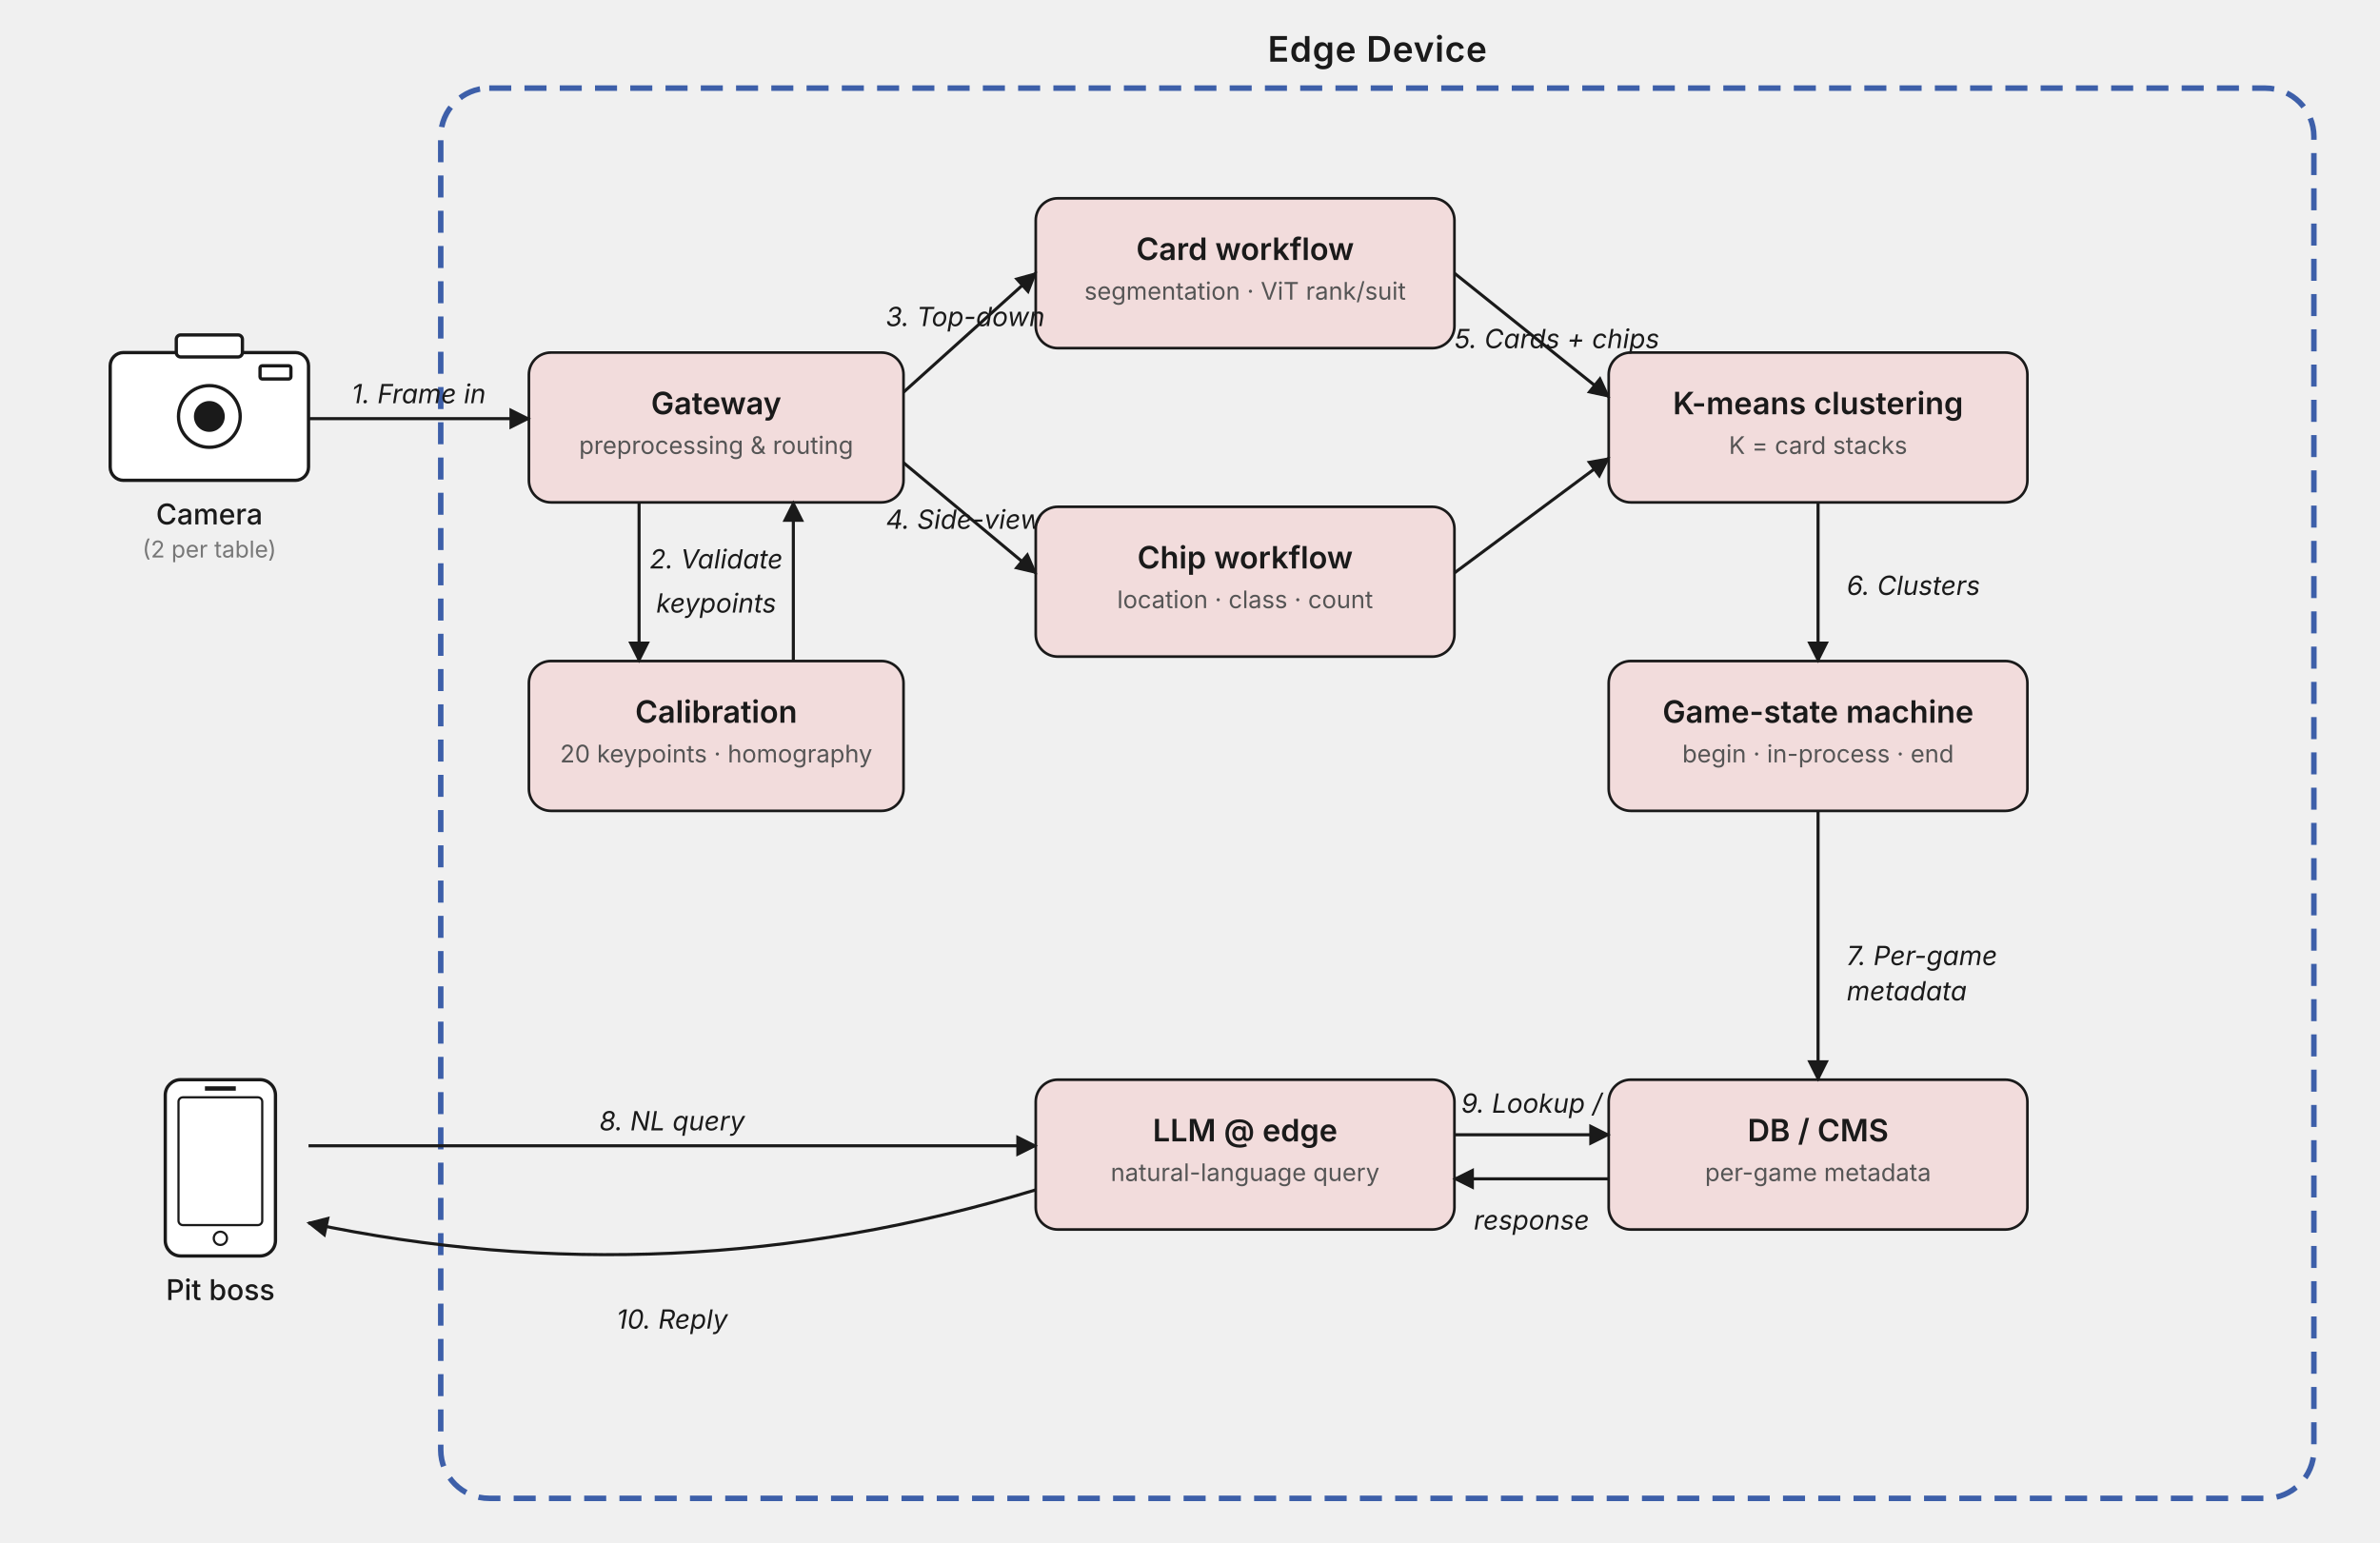
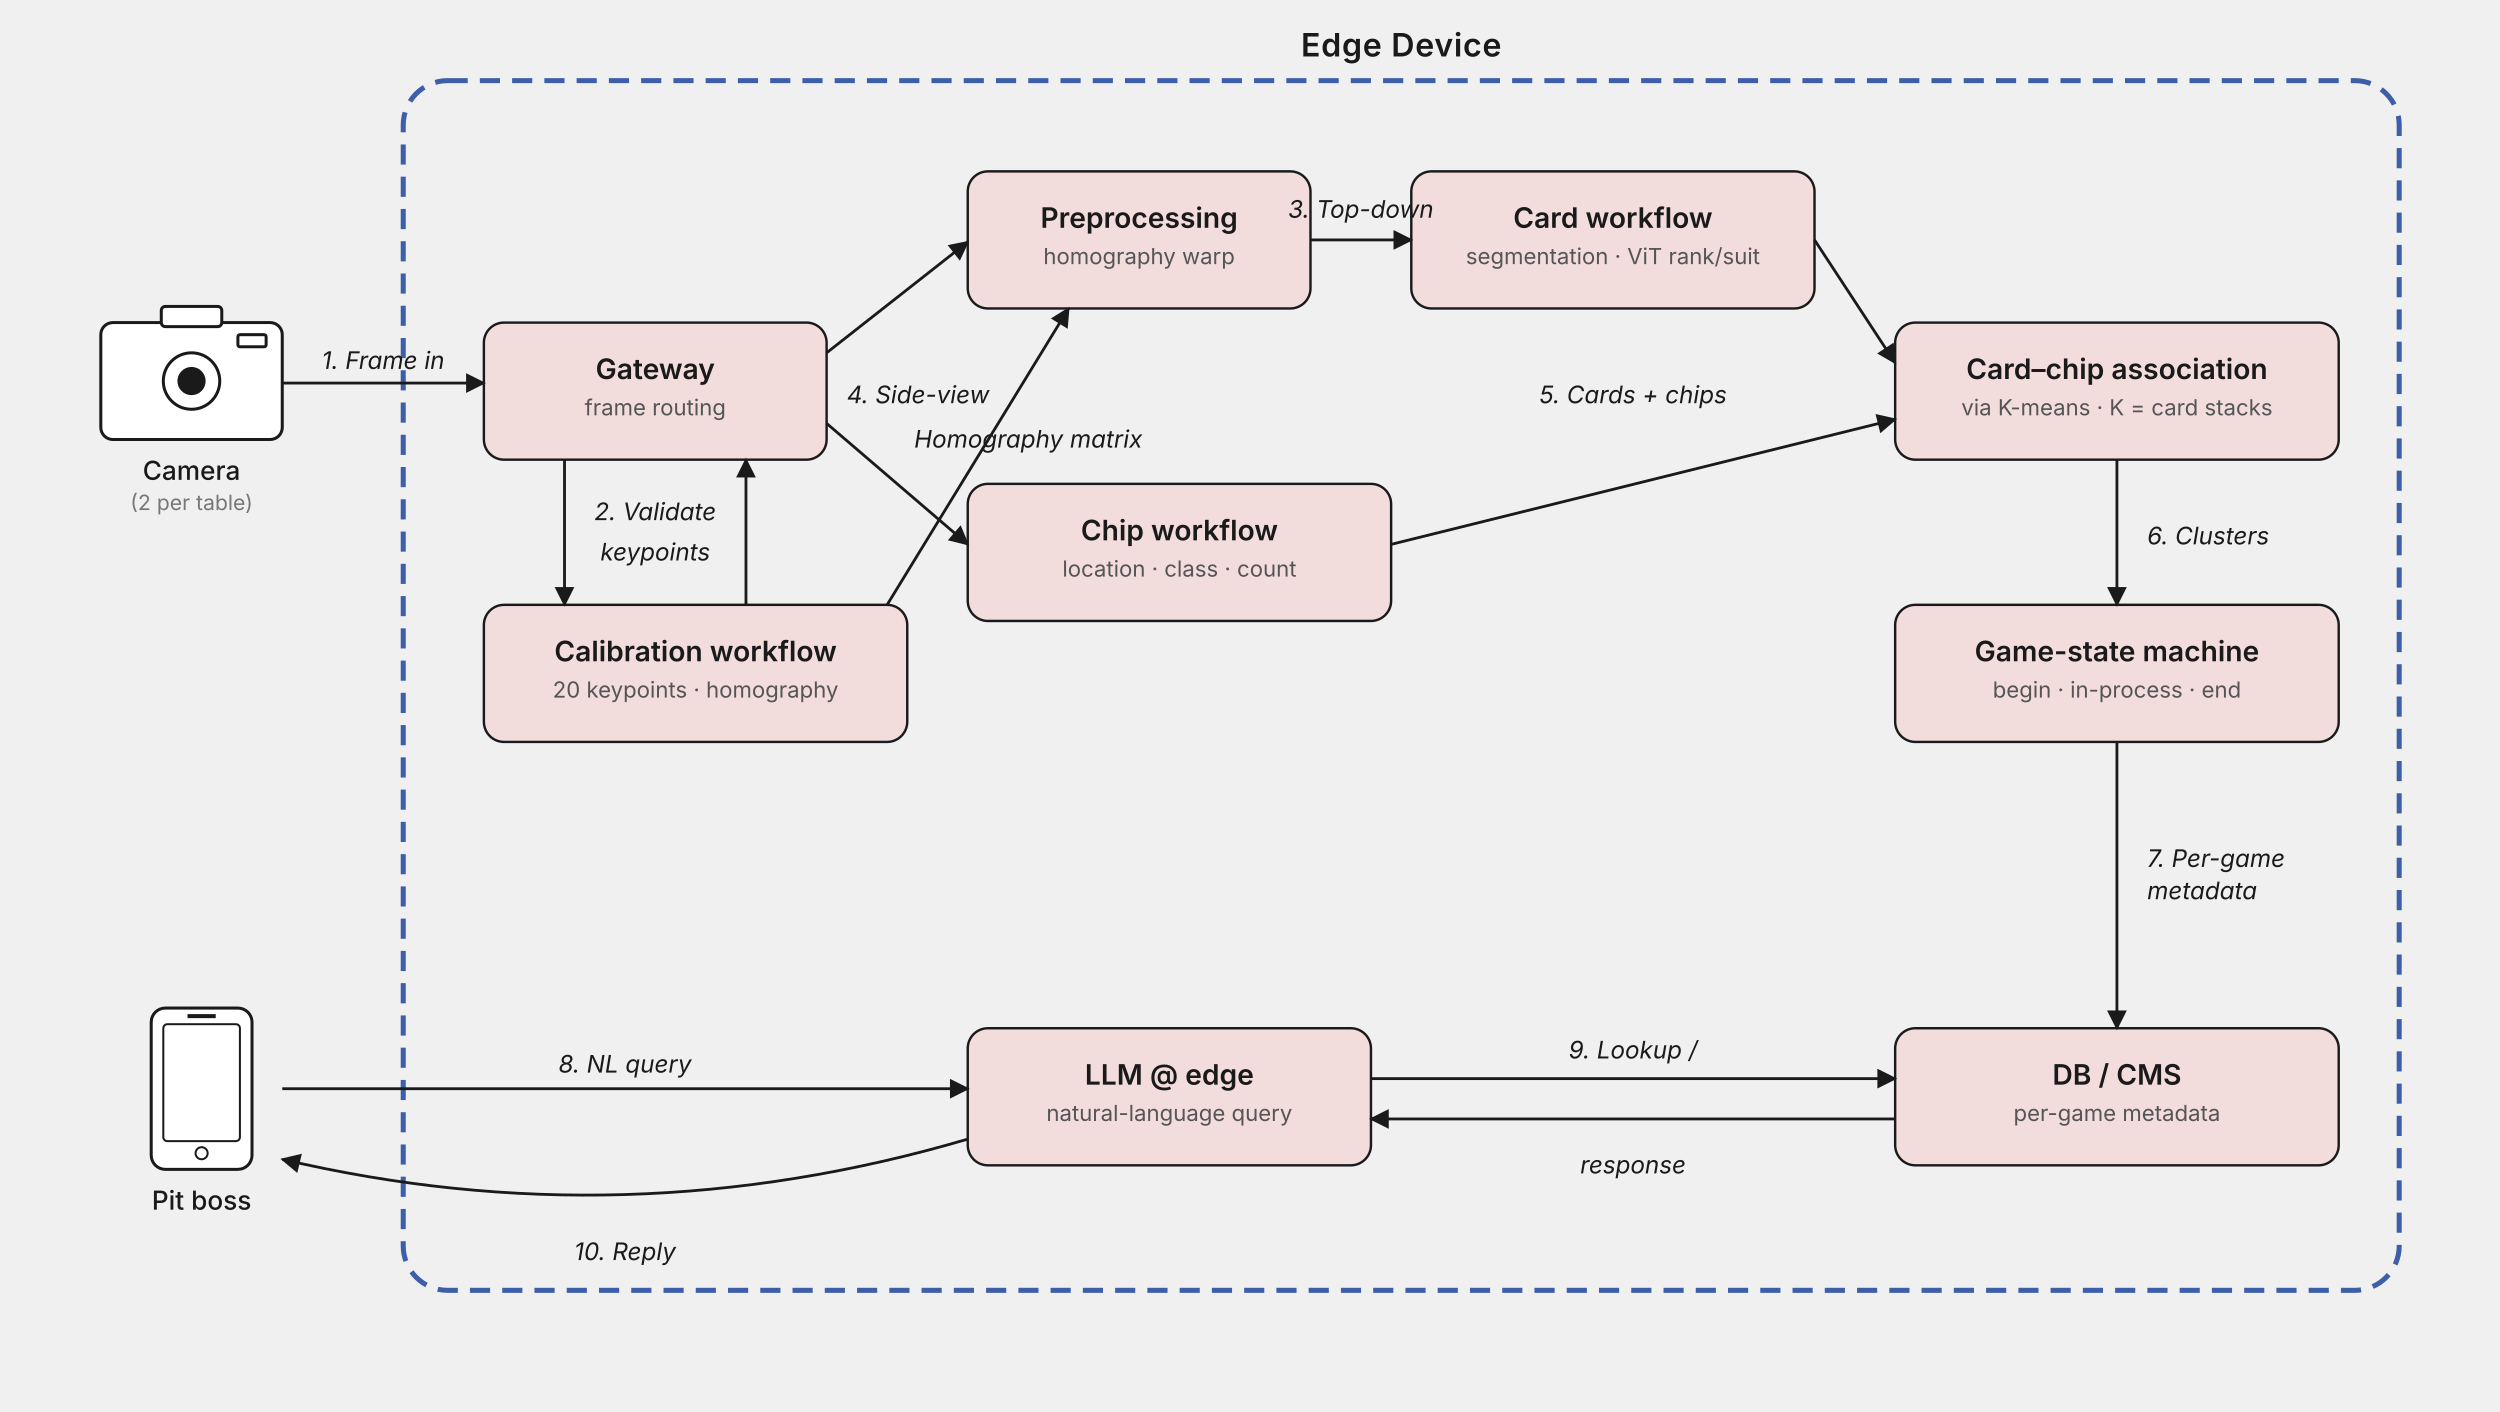
- <svg xmlns="http://www.w3.org/2000/svg" viewBox="0 0 1080 700" font-family="-apple-system, BlinkMacSystemFont, 'Segoe UI', system-ui, sans-serif" role="img" aria-label="Block diagram of the edge perception pipeline: camera feeds into gateway, which routes to calibration, card workflow, and chip workflow; card and chip outputs feed K-means clustering, then a game-state machine, then DB or CMS. A pit boss queries an on-device LLM which reads from the DB or CMS.">
+ <svg xmlns="http://www.w3.org/2000/svg" viewBox="0 0 1240 700" font-family="-apple-system, BlinkMacSystemFont, 'Segoe UI', system-ui, sans-serif" role="img" aria-label="Block diagram of the edge perception pipeline: camera feeds into a gateway, which routes frames to a calibration workflow (keypoints + homography), then through a preprocessing block (homography warp) into the card workflow, and directly into the chip workflow as raw side-view. Both workflows feed a card-chip association block (K-means with K equal to the number of card stacks), which feeds a game-state machine, which commits per-game metadata to a DB or CMS. A pit boss queries an on-device LLM which reads the DB.">
  <defs>
    <marker id="arrow" viewBox="0 0 10 10" refX="9" refY="5" markerWidth="7" markerHeight="7" orient="auto-start-reverse">
      <path d="M0 0 L10 5 L0 10 z" fill="#1a1a1a" />
    </marker>
    <style>
      .box-fill { fill: #F2DCDC; stroke: #1a1a1a; stroke-width: 1.2; }
      .box-title { font-size: 14px; font-weight: 600; fill: #1a1a1a; }
      .box-sub { font-size: 11px; fill: #555; }
      .actor-stroke { fill: #ffffff; stroke: #1a1a1a; stroke-width: 1.5; }
      .actor-label { font-size: 13px; fill: #1a1a1a; font-weight: 500; }
      .actor-sub { font-size: 10.5px; fill: #777; }
      .flow-line { fill: none; stroke: #1a1a1a; stroke-width: 1.4; }
      .flow-label { font-size: 12px; fill: #1a1a1a; font-style: italic; }
      .boundary { fill: none; stroke: #3D5FA9; stroke-width: 2.5; stroke-dasharray: 10 6; }
      .boundary-label { font-size: 16px; font-weight: 600; fill: #1a1a1a; letter-spacing: 0.02em; }
    </style>
  </defs>
-   <rect class="boundary" x="200" y="40" width="850" height="640" rx="22" />
-   <text class="boundary-label" x="625" y="28" text-anchor="middle">Edge Device</text>
+   <rect class="boundary" x="200" y="40" width="990" height="600" rx="22" />
+   <text class="boundary-label" x="695" y="28" text-anchor="middle">Edge Device</text>
  <g transform="translate(50,150)">
    <rect class="actor-stroke" x="0" y="10" width="90" height="58" rx="6" />
    <circle class="actor-stroke" cx="45" cy="39" r="14" />
    <circle cx="45" cy="39" r="7" fill="#1a1a1a" />
    <rect class="actor-stroke" x="68" y="16" width="14" height="6" rx="1" />
    <rect class="actor-stroke" x="30" y="2" width="30" height="10" rx="2" />
    <text class="actor-label" x="45" y="88" text-anchor="middle">Camera</text>
    <text class="actor-sub" x="45" y="103" text-anchor="middle">(2 per table)</text>
  </g>
-   <g transform="translate(55,490)">
+   <g transform="translate(55,500)">
    <rect class="actor-stroke" x="20" y="0" width="50" height="80" rx="7" />
    <rect x="26" y="8" width="38" height="58" rx="2" fill="#ffffff" stroke="#1a1a1a" stroke-width="1" />
    <rect x="38" y="3" width="14" height="2" fill="#1a1a1a" />
    <circle cx="45" cy="72" r="3" fill="none" stroke="#1a1a1a" stroke-width="1" />
    <text class="actor-label" x="45" y="100" text-anchor="middle">Pit boss</text>
  </g>
  <g>
    <rect class="box-fill" x="240" y="160" width="170" height="68" rx="10" />
    <text class="box-title" x="325" y="188" text-anchor="middle">Gateway</text>
-     <text class="box-sub" x="325" y="206" text-anchor="middle">preprocessing &amp; routing</text>
+     <text class="box-sub" x="325" y="206" text-anchor="middle">frame routing</text>
  </g>
  <g>
-     <rect class="box-fill" x="240" y="300" width="170" height="68" rx="10" />
-     <text class="box-title" x="325" y="328" text-anchor="middle">Calibration</text>
-     <text class="box-sub" x="325" y="346" text-anchor="middle">20 keypoints · homography</text>
+     <rect class="box-fill" x="240" y="300" width="210" height="68" rx="10" />
+     <text class="box-title" x="345" y="328" text-anchor="middle">Calibration workflow</text>
+     <text class="box-sub" x="345" y="346" text-anchor="middle">20 keypoints · homography</text>
  </g>
  <g>
-     <rect class="box-fill" x="470" y="90" width="190" height="68" rx="10" />
-     <text class="box-title" x="565" y="118" text-anchor="middle">Card workflow</text>
-     <text class="box-sub" x="565" y="136" text-anchor="middle">segmentation · ViT rank/suit</text>
+     <rect class="box-fill" x="480" y="85" width="170" height="68" rx="10" />
+     <text class="box-title" x="565" y="113" text-anchor="middle">Preprocessing</text>
+     <text class="box-sub" x="565" y="131" text-anchor="middle">homography warp</text>
  </g>
  <g>
-     <rect class="box-fill" x="470" y="230" width="190" height="68" rx="10" />
-     <text class="box-title" x="565" y="258" text-anchor="middle">Chip workflow</text>
-     <text class="box-sub" x="565" y="276" text-anchor="middle">location · class · count</text>
+     <rect class="box-fill" x="700" y="85" width="200" height="68" rx="10" />
+     <text class="box-title" x="800" y="113" text-anchor="middle">Card workflow</text>
+     <text class="box-sub" x="800" y="131" text-anchor="middle">segmentation · ViT rank/suit</text>
  </g>
  <g>
-     <rect class="box-fill" x="730" y="160" width="190" height="68" rx="10" />
-     <text class="box-title" x="825" y="188" text-anchor="middle">K-means clustering</text>
-     <text class="box-sub" x="825" y="206" text-anchor="middle">K = card stacks</text>
+     <rect class="box-fill" x="480" y="240" width="210" height="68" rx="10" />
+     <text class="box-title" x="585" y="268" text-anchor="middle">Chip workflow</text>
+     <text class="box-sub" x="585" y="286" text-anchor="middle">location · class · count</text>
  </g>
  <g>
-     <rect class="box-fill" x="730" y="300" width="190" height="68" rx="10" />
-     <text class="box-title" x="825" y="328" text-anchor="middle">Game-state machine</text>
-     <text class="box-sub" x="825" y="346" text-anchor="middle">begin · in-process · end</text>
+     <rect class="box-fill" x="940" y="160" width="220" height="68" rx="10" />
+     <text class="box-title" x="1050" y="188" text-anchor="middle">Card–chip association</text>
+     <text class="box-sub" x="1050" y="206" text-anchor="middle">via K-means · K = card stacks</text>
  </g>
  <g>
-     <rect class="box-fill" x="730" y="490" width="190" height="68" rx="10" />
-     <text class="box-title" x="825" y="518" text-anchor="middle">DB / CMS</text>
-     <text class="box-sub" x="825" y="536" text-anchor="middle">per-game metadata</text>
+     <rect class="box-fill" x="940" y="300" width="220" height="68" rx="10" />
+     <text class="box-title" x="1050" y="328" text-anchor="middle">Game-state machine</text>
+     <text class="box-sub" x="1050" y="346" text-anchor="middle">begin · in-process · end</text>
  </g>
  <g>
-     <rect class="box-fill" x="470" y="490" width="190" height="68" rx="10" />
-     <text class="box-title" x="565" y="518" text-anchor="middle">LLM @ edge</text>
-     <text class="box-sub" x="565" y="536" text-anchor="middle">natural-language query</text>
+     <rect class="box-fill" x="940" y="510" width="220" height="68" rx="10" />
+     <text class="box-title" x="1050" y="538" text-anchor="middle">DB / CMS</text>
+     <text class="box-sub" x="1050" y="556" text-anchor="middle">per-game metadata</text>
+   </g>
+   <g>
+     <rect class="box-fill" x="480" y="510" width="200" height="68" rx="10" />
+     <text class="box-title" x="580" y="538" text-anchor="middle">LLM @ edge</text>
+     <text class="box-sub" x="580" y="556" text-anchor="middle">natural-language query</text>
  </g>
  <line class="flow-line" x1="140" y1="190" x2="240" y2="190" marker-end="url(#arrow)" />
  <text class="flow-label" x="190" y="183" text-anchor="middle">1. Frame in</text>
-   <line class="flow-line" x1="290" y1="228" x2="290" y2="300" marker-end="url(#arrow)" />
-   <line class="flow-line" x1="360" y1="300" x2="360" y2="228" marker-end="url(#arrow)" />
+   <line class="flow-line" x1="280" y1="228" x2="280" y2="300" marker-end="url(#arrow)" />
+   <line class="flow-line" x1="370" y1="300" x2="370" y2="228" marker-end="url(#arrow)" />
  <text class="flow-label" x="325" y="258" text-anchor="middle">2. Validate</text>
  <text class="flow-label" x="325" y="278" text-anchor="middle">keypoints</text>
-   <line class="flow-line" x1="410" y1="178" x2="470" y2="124" marker-end="url(#arrow)" />
-   <text class="flow-label" x="402" y="148">3. Top-down</text>
-   <line class="flow-line" x1="410" y1="210" x2="470" y2="260" marker-end="url(#arrow)" />
-   <text class="flow-label" x="402" y="240">4. Side-view</text>
-   <line class="flow-line" x1="660" y1="124" x2="730" y2="180" marker-end="url(#arrow)" />
-   <line class="flow-line" x1="660" y1="260" x2="730" y2="208" marker-end="url(#arrow)" />
-   <text class="flow-label" x="660" y="158">5. Cards + chips</text>
-   <line class="flow-line" x1="825" y1="228" x2="825" y2="300" marker-end="url(#arrow)" />
-   <text class="flow-label" x="838" y="270">6. Clusters</text>
-   <line class="flow-line" x1="825" y1="368" x2="825" y2="490" marker-end="url(#arrow)" />
-   <text class="flow-label" x="838" y="438">7. Per-game</text>
-   <text class="flow-label" x="838" y="454">    metadata</text>
-   <line class="flow-line" x1="140" y1="520" x2="470" y2="520" marker-end="url(#arrow)" />
-   <text class="flow-label" x="305" y="513" text-anchor="middle">8. NL query</text>
-   <line class="flow-line" x1="660" y1="515" x2="730" y2="515" marker-end="url(#arrow)" />
-   <line class="flow-line" x1="730" y1="535" x2="660" y2="535" marker-end="url(#arrow)" />
-   <text class="flow-label" x="695" y="505" text-anchor="middle">9. Lookup /</text>
-   <text class="flow-label" x="695" y="558" text-anchor="middle">    response</text>
-   <path class="flow-line" d="M 470 540 Q 305 590 140 555" marker-end="url(#arrow)" />
-   <text class="flow-label" x="305" y="603" text-anchor="middle">10. Reply</text>
+   <line class="flow-line" x1="440" y1="300" x2="530" y2="153" marker-end="url(#arrow)" />
+   <text class="flow-label" x="510" y="222" text-anchor="middle">Homography matrix</text>
+   <line class="flow-line" x1="410" y1="175" x2="480" y2="120" marker-end="url(#arrow)" />
+   <line class="flow-line" x1="650" y1="119" x2="700" y2="119" marker-end="url(#arrow)" />
+   <text class="flow-label" x="675" y="108" text-anchor="middle">3. Top-down</text>
+   <line class="flow-line" x1="410" y1="210" x2="480" y2="270" marker-end="url(#arrow)" />
+   <text class="flow-label" x="420" y="200">4. Side-view</text>
+   <line class="flow-line" x1="900" y1="119" x2="940" y2="180" marker-end="url(#arrow)" />
+   <line class="flow-line" x1="690" y1="270" x2="940" y2="208" marker-end="url(#arrow)" />
+   <text class="flow-label" x="810" y="200" text-anchor="middle">5. Cards + chips</text>
+   <line class="flow-line" x1="1050" y1="228" x2="1050" y2="300" marker-end="url(#arrow)" />
+   <text class="flow-label" x="1065" y="270">6. Clusters</text>
+   <line class="flow-line" x1="1050" y1="368" x2="1050" y2="510" marker-end="url(#arrow)" />
+   <text class="flow-label" x="1065" y="430">7. Per-game</text>
+   <text class="flow-label" x="1065" y="446">metadata</text>
+   <line class="flow-line" x1="140" y1="540" x2="480" y2="540" marker-end="url(#arrow)" />
+   <text class="flow-label" x="310" y="532" text-anchor="middle">8. NL query</text>
+   <line class="flow-line" x1="680" y1="535" x2="940" y2="535" marker-end="url(#arrow)" />
+   <line class="flow-line" x1="940" y1="555" x2="680" y2="555" marker-end="url(#arrow)" />
+   <text class="flow-label" x="810" y="525" text-anchor="middle">9. Lookup /</text>
+   <text class="flow-label" x="810" y="582" text-anchor="middle">response</text>
+   <path class="flow-line" d="M 480 565 Q 310 615 140 575" marker-end="url(#arrow)" />
+   <text class="flow-label" x="310" y="625" text-anchor="middle">10. Reply</text>
</svg>
